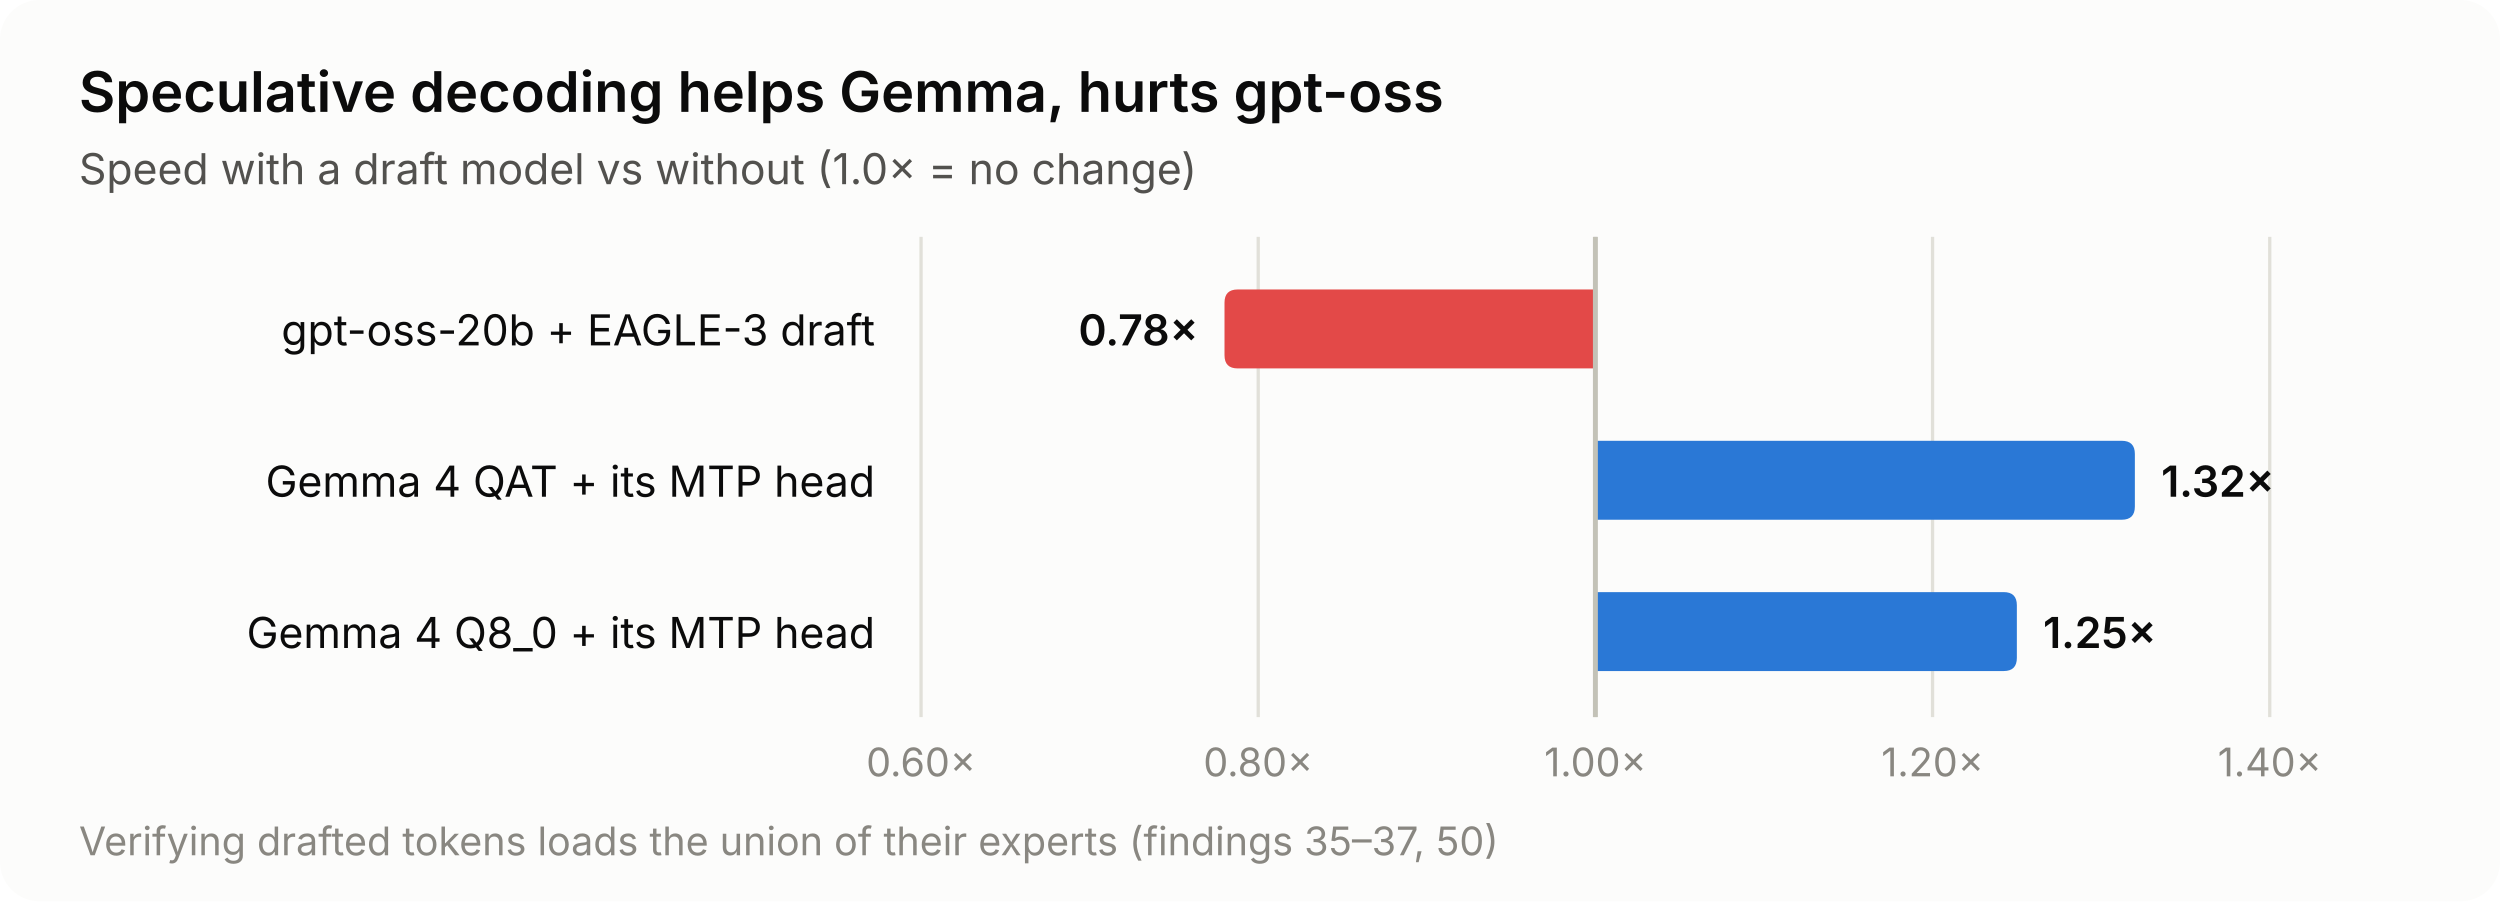
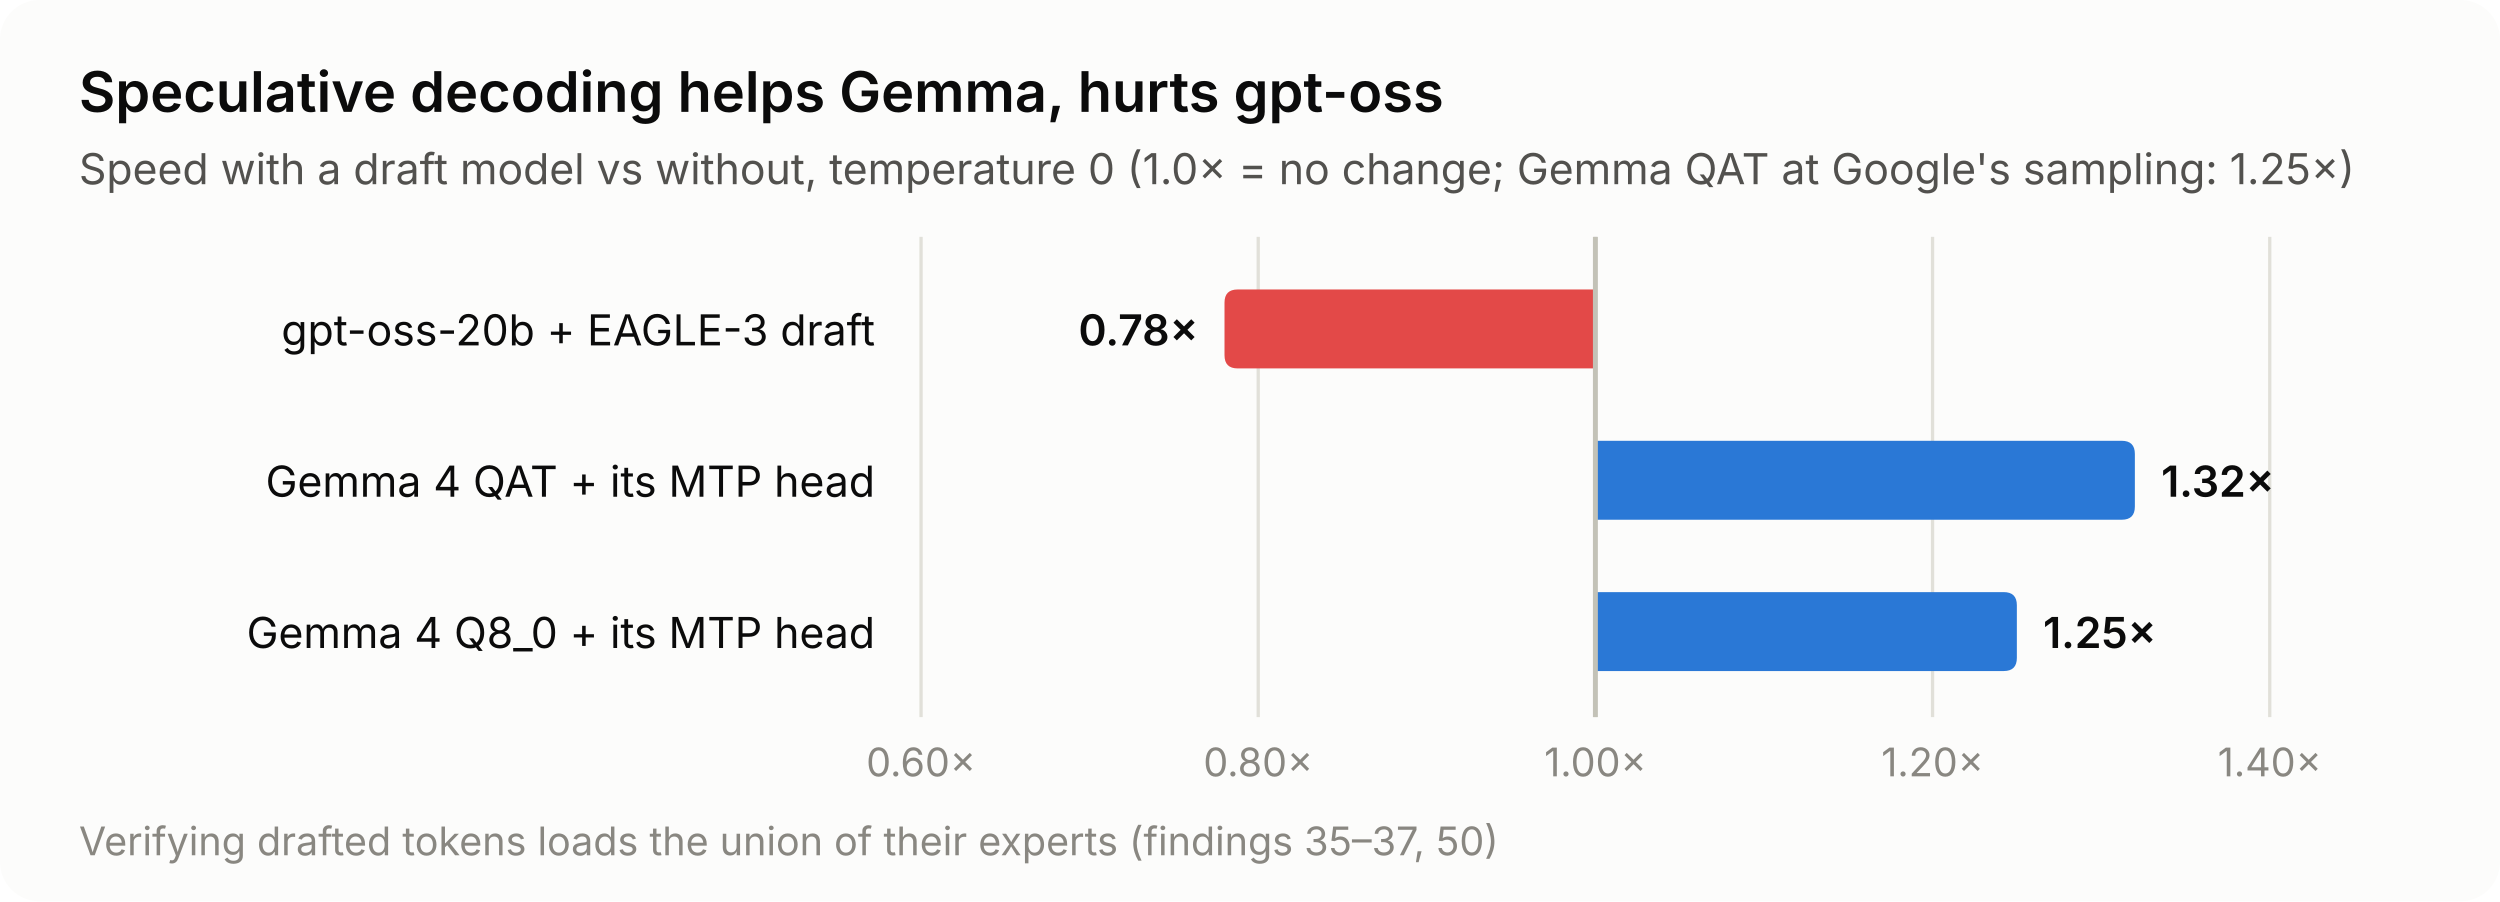
<svg xmlns="http://www.w3.org/2000/svg" width="760" height="274" viewBox="0 0 760 274" role="img" aria-label="Speculative decoding helps Gemma, hurts gpt-oss" font-family="system-ui, -apple-system, &quot;Segoe UI&quot;, sans-serif">
  <rect width="760" height="274" rx="12" fill="#fcfcfb" />
  <text x="24.0" y="34.0" fill="#0b0b0b" font-size="17" font-weight="600" text-anchor="start">Speculative decoding helps Gemma, hurts gpt-oss</text>
-   <text x="24.0" y="56.0" fill="#52514e" font-size="13" font-weight="400" text-anchor="start">Speed with a draft model vs without (1.0× = no change)</text>
+   <text x="24.0" y="56.0" fill="#52514e" font-size="13" font-weight="400" text-anchor="start">Speed with a draft model vs without, temperature 0 (1.0× = no change; Gemma QAT at Google's sampling: 1.25×)</text>
  <line x1="280.0" x2="280.0" y1="72" y2="218" stroke="#e1e0d9" stroke-width="1" />
  <text x="280.0" y="236.0" fill="#898781" font-size="12" font-weight="400" text-anchor="middle">0.60×</text>
  <line x1="382.5" x2="382.5" y1="72" y2="218" stroke="#e1e0d9" stroke-width="1" />
  <text x="382.5" y="236.0" fill="#898781" font-size="12" font-weight="400" text-anchor="middle">0.80×</text>
  <line x1="485.0" x2="485.0" y1="72" y2="218" stroke="#e1e0d9" stroke-width="1" />
  <text x="485.0" y="236.0" fill="#898781" font-size="12" font-weight="400" text-anchor="middle">1.00×</text>
  <line x1="587.5" x2="587.5" y1="72" y2="218" stroke="#e1e0d9" stroke-width="1" />
  <text x="587.5" y="236.0" fill="#898781" font-size="12" font-weight="400" text-anchor="middle">1.20×</text>
  <line x1="690.0" x2="690.0" y1="72" y2="218" stroke="#e1e0d9" stroke-width="1" />
  <text x="690.0" y="236.0" fill="#898781" font-size="12" font-weight="400" text-anchor="middle">1.40×</text>
  <path d="M485,88 H376.25 Q372.25,88 372.25,92 V108 Q372.25,112 376.25,112 H485 Z" fill="#e34948" />
  <text x="266.0" y="105.0" fill="#0b0b0b" font-size="13" font-weight="400" text-anchor="end">gpt-oss-20b + EAGLE-3 draft</text>
  <text x="364.3" y="105.0" fill="#0b0b0b" font-size="13" font-weight="600" text-anchor="end">0.78×</text>
  <path d="M485,134 H645.0 Q649.0,134 649.0,138 V154 Q649.0,158 645.0,158 H485 Z" fill="#2a78d6" />
  <text x="266.0" y="151.0" fill="#0b0b0b" font-size="13" font-weight="400" text-anchor="end">Gemma 4 QAT + its MTP head</text>
  <text x="657.0" y="151.0" fill="#0b0b0b" font-size="13" font-weight="600" text-anchor="start">1.32×</text>
  <path d="M485,180 H609.125 Q613.125,180 613.125,184 V200 Q613.125,204 609.125,204 H485 Z" fill="#2a78d6" />
  <text x="266.0" y="197.0" fill="#0b0b0b" font-size="13" font-weight="400" text-anchor="end">Gemma 4 Q8_0 + its MTP head</text>
  <text x="621.1" y="197.0" fill="#0b0b0b" font-size="13" font-weight="600" text-anchor="start">1.25×</text>
  <line x1="485.0" x2="485.0" y1="72" y2="218" stroke="#c3c2b7" stroke-width="1.5" />
  <text x="24.0" y="260.0" fill="#898781" font-size="12" font-weight="400" text-anchor="start">Verifying drafted tokens loads the union of their experts (findings 35–37, 50)</text>
</svg>
